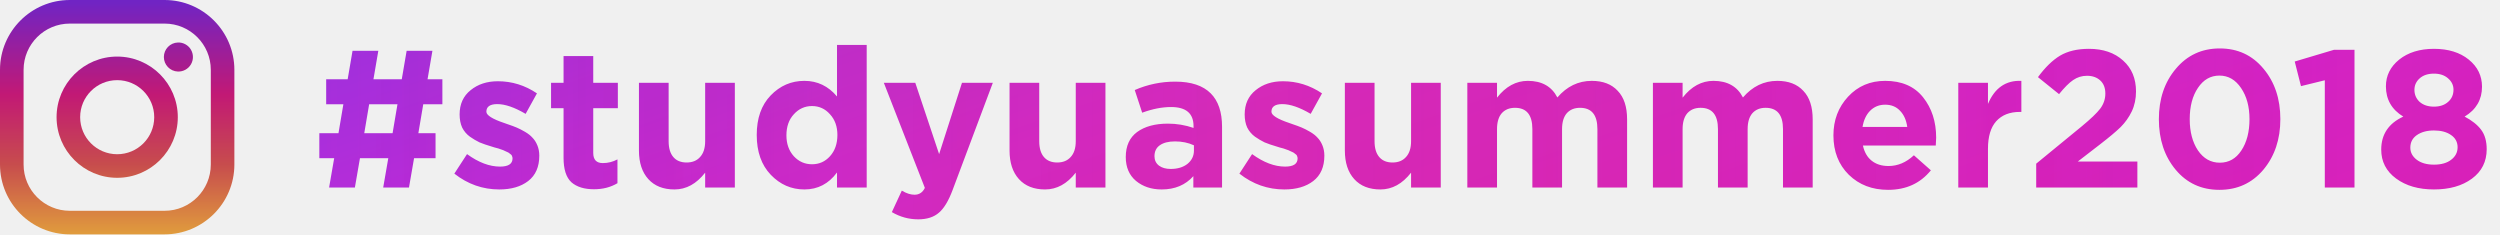
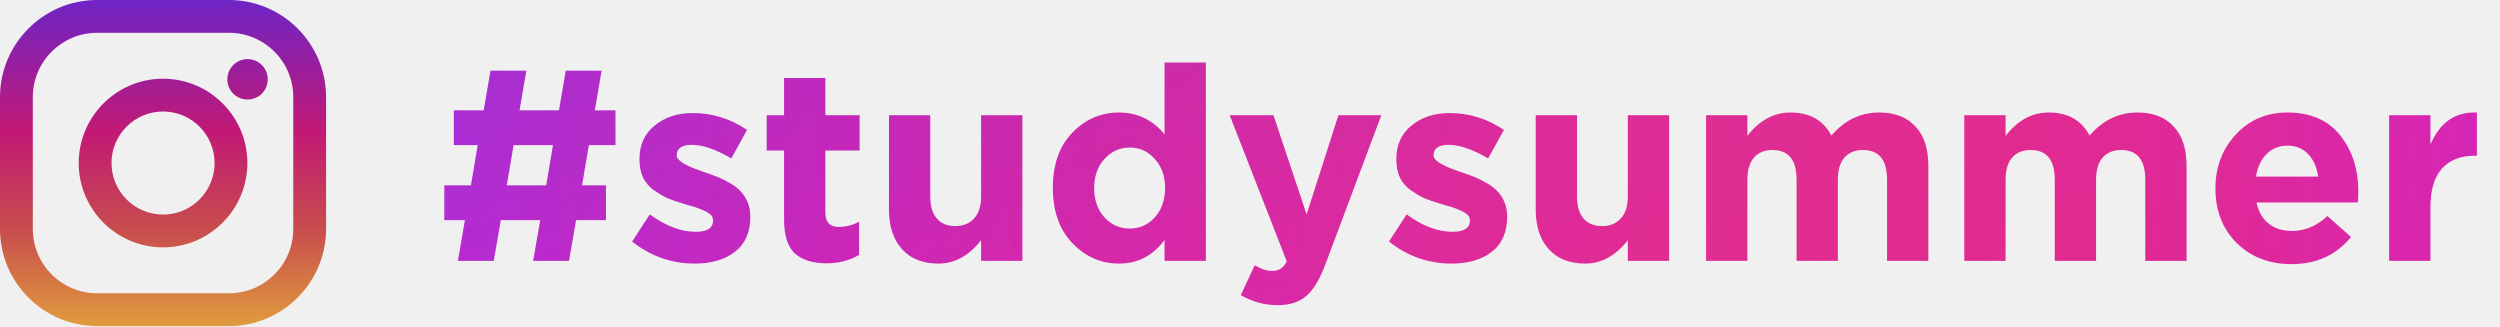
- <svg xmlns="http://www.w3.org/2000/svg" width="320" height="30" fill="none">
-   <mask id="a" width="279" height="24" x="40" y="5" mask-type="alpha" maskUnits="userSpaceOnUse">
-     <path fill="#3B5998" d="M42.125 24l.65-3.75h-1.9v-3.2h2.45l.625-3.7h-2.2v-3.2h2.75l.625-3.65h3.3l-.625 3.65h3.625l.625-3.65h3.3l-.625 3.65h1.9v3.2h-2.45l-.625 3.7h2.2v3.2H53L52.35 24h-3.3l.65-3.75h-3.625l-.65 3.75h-3.3zm4.5-6.95h3.625l.625-3.7H47.25l-.625 3.7zm17.28 7.2c-2.117 0-4.034-.675-5.75-2.025l1.625-2.5c1.466 1.067 2.875 1.6 4.225 1.6 1.067 0 1.6-.35 1.6-1.05a.67.67 0 0 0-.05-.25.437.437 0 0 0-.125-.225 1.163 1.163 0 0 0-.225-.175.838.838 0 0 0-.3-.175 1.828 1.828 0 0 0-.325-.15c-.083-.05-.209-.1-.375-.15a4.528 4.528 0 0 0-.425-.15 15.66 15.66 0 0 0-.475-.125c-.2-.067-.358-.117-.475-.15a14.355 14.355 0 0 1-1.45-.5 8.992 8.992 0 0 1-1.225-.725 3.226 3.226 0 0 1-1-1.175c-.217-.483-.325-1.042-.325-1.675 0-1.317.467-2.35 1.4-3.1.933-.767 2.1-1.15 3.5-1.15 1.8 0 3.467.517 5 1.55l-1.45 2.625c-1.417-.833-2.625-1.25-3.625-1.25-.934 0-1.4.325-1.4.975 0 .45.767.933 2.3 1.45.183.067.325.117.425.15.45.15.833.292 1.15.425.317.133.675.317 1.075.55.4.233.717.483.95.75.25.25.458.575.625.975.167.4.25.842.25 1.325 0 1.433-.475 2.517-1.425 3.25-.934.717-2.167 1.075-3.7 1.075zm12.13-.025c-1.25 0-2.217-.3-2.9-.9-.667-.617-1-1.658-1-3.125v-6.35h-1.6V10.6h1.6V7.175h3.8V10.6h3.15v3.25h-3.15v5.725c0 .867.408 1.3 1.225 1.3a3.87 3.87 0 0 0 1.875-.475v3.05c-.867.517-1.867.775-3 .775zm10.3.025c-1.433 0-2.55-.442-3.35-1.325-.8-.883-1.2-2.1-1.2-3.65V10.6h3.8v7.475c0 .883.2 1.558.6 2.025.4.467.967.7 1.7.7.734 0 1.309-.233 1.725-.7.434-.467.65-1.142.65-2.025V10.6h3.8V24h-3.8v-1.9c-1.116 1.433-2.425 2.15-3.925 2.15zm16.627 0c-1.667 0-3.1-.625-4.3-1.875-1.2-1.25-1.8-2.95-1.8-5.1 0-2.133.591-3.817 1.775-5.05 1.2-1.25 2.641-1.875 4.325-1.875 1.666 0 3.058.667 4.175 2v-6.6h3.8V24h-3.8v-1.925c-1.067 1.45-2.459 2.175-4.175 2.175zm-1.35-4.25c.633.683 1.408 1.025 2.325 1.025.916 0 1.683-.342 2.3-1.025.633-.7.95-1.608.95-2.725 0-1.083-.317-1.967-.95-2.65-.617-.7-1.384-1.05-2.3-1.05-.917 0-1.692.35-2.325 1.05-.634.683-.95 1.583-.95 2.7 0 1.083.316 1.975.95 2.675zm15.92 8.075c-1.2 0-2.325-.308-3.375-.925l1.275-2.75c.583.35 1.125.525 1.625.525.6 0 1.042-.292 1.325-.875l-5.25-13.45h4.025l3.05 9.125 2.925-9.125h3.95l-5.15 13.725c-.517 1.383-1.1 2.35-1.75 2.9-.65.567-1.533.85-2.65.85zm16.24-3.825c-1.433 0-2.55-.442-3.35-1.325-.8-.883-1.2-2.1-1.2-3.65V10.6h3.8v7.475c0 .883.2 1.558.6 2.025.4.467.967.7 1.7.7s1.308-.233 1.725-.7c.433-.467.65-1.142.65-2.025V10.6h3.8V24h-3.8v-1.9c-1.117 1.433-2.425 2.15-3.925 2.15zm14.926 0c-1.316 0-2.416-.367-3.3-1.1-.866-.733-1.3-1.75-1.3-3.05 0-1.417.484-2.483 1.45-3.2.984-.717 2.3-1.075 3.95-1.075 1.117 0 2.209.183 3.275.55v-.225c0-1.633-.958-2.45-2.875-2.45-1.15 0-2.383.242-3.7.725l-.95-2.9a12.803 12.803 0 0 1 5.2-1.075c2.017 0 3.525.5 4.525 1.5.967.967 1.45 2.392 1.45 4.275V24h-3.675v-1.45c-1.016 1.133-2.366 1.7-4.05 1.7zm1.15-2.625c.884 0 1.6-.217 2.15-.65.55-.45.825-1.017.825-1.7V18.6c-.716-.333-1.525-.5-2.425-.5-.833 0-1.483.167-1.95.5-.45.317-.675.783-.675 1.4 0 .5.192.9.575 1.2.384.283.884.425 1.5.425zm14.545 2.625c-2.117 0-4.033-.675-5.75-2.025l1.625-2.5c1.467 1.067 2.875 1.6 4.225 1.6 1.067 0 1.6-.35 1.6-1.05a.675.675 0 0 0-.05-.25.436.436 0 0 0-.125-.225 1.182 1.182 0 0 0-.225-.175.843.843 0 0 0-.3-.175 1.838 1.838 0 0 0-.325-.15c-.083-.05-.208-.1-.375-.15a4.518 4.518 0 0 0-.425-.15 15.903 15.903 0 0 0-.475-.125c-.2-.067-.358-.117-.475-.15a14.329 14.329 0 0 1-1.45-.5 8.998 8.998 0 0 1-1.225-.725 3.227 3.227 0 0 1-1-1.175c-.217-.483-.325-1.042-.325-1.675 0-1.317.467-2.35 1.4-3.1.933-.767 2.1-1.15 3.5-1.15 1.8 0 3.467.517 5 1.55l-1.45 2.625c-1.417-.833-2.625-1.25-3.625-1.25-.933 0-1.4.325-1.4.975 0 .45.767.933 2.3 1.45.183.067.325.117.425.15.45.15.833.292 1.15.425.317.133.675.317 1.075.55.4.233.717.483.95.75.25.25.458.575.625.975.167.4.25.842.25 1.325 0 1.433-.475 2.517-1.425 3.25-.933.717-2.167 1.075-3.7 1.075zm12.299 0c-1.433 0-2.55-.442-3.35-1.325-.8-.883-1.2-2.1-1.2-3.65V10.6h3.8v7.475c0 .883.2 1.558.6 2.025.4.467.967.7 1.7.7s1.308-.233 1.725-.7c.433-.467.65-1.142.65-2.025V10.6h3.8V24h-3.8v-1.9c-1.117 1.433-2.425 2.15-3.925 2.15zm11.126-.25V10.6h3.8v1.9c1.117-1.433 2.433-2.15 3.95-2.15 1.783 0 3.042.708 3.775 2.125 1.217-1.417 2.683-2.125 4.4-2.125 1.433 0 2.542.425 3.325 1.275.8.833 1.2 2.05 1.2 3.65V24h-3.8v-7.475c0-1.817-.742-2.725-2.225-2.725-.717 0-1.283.233-1.7.7-.4.467-.6 1.142-.6 2.025V24h-3.8v-7.475c0-1.817-.742-2.725-2.225-2.725-.717 0-1.283.233-1.7.7-.4.467-.6 1.142-.6 2.025V24h-3.8zm23.755 0V10.6h3.8v1.9c1.117-1.433 2.433-2.15 3.95-2.15 1.783 0 3.042.708 3.775 2.125 1.217-1.417 2.683-2.125 4.4-2.125 1.433 0 2.542.425 3.325 1.275.8.833 1.2 2.05 1.2 3.65V24h-3.8v-7.475c0-1.817-.742-2.725-2.225-2.725-.717 0-1.283.233-1.7.7-.4.467-.6 1.142-.6 2.025V24h-3.8v-7.475c0-1.817-.742-2.725-2.225-2.725-.717 0-1.283.233-1.7.7-.4.467-.6 1.142-.6 2.025V24h-3.8zm30.105.3c-2.033 0-3.708-.642-5.025-1.925-1.317-1.3-1.975-2.983-1.975-5.05 0-1.95.625-3.6 1.875-4.95s2.833-2.025 4.75-2.025c2.117 0 3.733.7 4.85 2.1 1.117 1.4 1.675 3.125 1.675 5.175 0 .2-.017.533-.05 1h-9.325c.183.85.558 1.5 1.125 1.95.567.45 1.283.675 2.15.675 1.183 0 2.267-.458 3.25-1.375l2.175 1.925c-1.35 1.667-3.175 2.5-5.475 2.5zm-3.275-8.05h5.725c-.117-.867-.425-1.558-.925-2.075-.483-.517-1.117-.775-1.9-.775-.767 0-1.408.258-1.925.775-.5.5-.825 1.192-.975 2.075zM250.66 24V10.6h3.8v2.7c.867-2.05 2.292-3.033 4.275-2.95v3.975h-.2c-1.3 0-2.308.4-3.025 1.2-.7.783-1.05 1.958-1.05 3.525V24h-3.8zm9.974 0v-3.05l5.825-4.775c1.15-.95 1.942-1.708 2.375-2.275.434-.583.65-1.225.65-1.925 0-.717-.216-1.275-.65-1.675-.433-.4-1-.6-1.7-.6-.65 0-1.241.183-1.775.55-.516.35-1.116.95-1.8 1.8l-2.7-2.175c.917-1.25 1.859-2.167 2.825-2.75.984-.583 2.217-.875 3.7-.875 1.817 0 3.275.5 4.375 1.5 1.1.983 1.65 2.3 1.65 3.95 0 .95-.183 1.808-.55 2.575a7.38 7.38 0 0 1-1.425 2c-.583.567-1.458 1.3-2.625 2.2l-2.85 2.2h7.625V24h-12.95zm29.076-2.275c-1.45 1.717-3.325 2.575-5.625 2.575s-4.166-.858-5.6-2.575c-1.433-1.717-2.15-3.875-2.15-6.475 0-2.583.725-4.733 2.175-6.45 1.45-1.733 3.325-2.6 5.625-2.6 2.284 0 4.142.858 5.575 2.575 1.45 1.717 2.175 3.875 2.175 6.475 0 2.583-.725 4.742-2.175 6.475zm-8.375-2.475c.717 1.05 1.65 1.575 2.8 1.575s2.067-.517 2.75-1.55c.7-1.05 1.05-2.392 1.05-4.025 0-1.6-.358-2.925-1.075-3.975-.716-1.067-1.641-1.6-2.775-1.6-1.133 0-2.05.525-2.75 1.575-.7 1.033-1.05 2.367-1.05 4 0 1.617.35 2.95 1.05 4zm16.24 4.75V10.275l-3.05.75-.8-3.15 5.025-1.5h2.625V24h-3.8zm13.972.25c-1.967 0-3.583-.467-4.85-1.4-1.267-.933-1.9-2.167-1.9-3.7 0-1.95.942-3.358 2.825-4.225-1.483-.9-2.225-2.192-2.225-3.875 0-1.367.567-2.508 1.7-3.425 1.15-.917 2.633-1.375 4.45-1.375 1.833 0 3.317.458 4.45 1.375s1.7 2.075 1.7 3.475c0 1.65-.742 2.925-2.225 3.825.95.5 1.658 1.067 2.125 1.7.467.633.7 1.458.7 2.475 0 1.583-.633 2.842-1.9 3.775-1.25.917-2.867 1.375-4.85 1.375zm-1.825-11.2c.467.4 1.075.6 1.825.6s1.35-.2 1.8-.6c.467-.4.7-.925.7-1.575 0-.567-.233-1.05-.7-1.45-.45-.4-1.05-.6-1.8-.6-.767 0-1.375.2-1.825.6-.45.4-.675.892-.675 1.475 0 .617.225 1.133.675 1.55zm1.825 8.025c.933 0 1.667-.208 2.2-.625.55-.417.825-.95.825-1.6 0-.667-.283-1.192-.85-1.575-.55-.383-1.275-.575-2.175-.575-.9 0-1.633.2-2.2.6-.55.383-.825.917-.825 1.6 0 .617.275 1.133.825 1.55.55.417 1.283.625 2.2.625z" />
+ <svg xmlns="http://www.w3.org/2000/svg" width="230" height="30" fill="none">
+   <mask id="a" width="188" height="24" x="40" y="5" mask-type="alpha" maskUnits="userSpaceOnUse">
+     <path fill="#475993" d="M42.125 24l.65-3.75h-1.9v-3.2h2.45l.625-3.7h-2.2v-3.2h2.75l.625-3.65h3.3l-.625 3.65h3.625l.625-3.65h3.3l-.625 3.65h1.9v3.2h-2.45l-.625 3.7h2.2v3.2H53L52.35 24h-3.3l.65-3.75h-3.625l-.65 3.75h-3.3zm4.5-6.95h3.625l.625-3.7H47.25l-.625 3.7zm17.28 7.2c-2.117 0-4.033-.675-5.75-2.025l1.625-2.5c1.467 1.067 2.875 1.6 4.225 1.6 1.067 0 1.6-.35 1.6-1.05 0-.083-.017-.167-.05-.25-.017-.083-.058-.158-.125-.225-.067-.067-.142-.125-.225-.175-.067-.067-.167-.125-.3-.175-.117-.067-.225-.117-.325-.15-.083-.05-.208-.1-.375-.15-.167-.067-.308-.117-.425-.15-.117-.033-.275-.075-.475-.125-.2-.067-.358-.117-.475-.15-.567-.167-1.05-.333-1.45-.5-.383-.183-.792-.425-1.225-.725-.433-.317-.767-.708-1-1.175-.217-.483-.325-1.042-.325-1.675 0-1.317.467-2.35 1.4-3.1.933-.767 2.1-1.15 3.5-1.15 1.8 0 3.467.517 5 1.55l-1.45 2.625c-1.417-.833-2.625-1.25-3.625-1.25-.933 0-1.4.325-1.4.975 0 .45.767.933 2.3 1.45.183.067.325.117.425.15.45.15.833.292 1.15.425.317.133.675.317 1.075.55.4.233.717.483.95.75.25.25.458.575.625.975.167.4.25.842.25 1.325 0 1.433-.475 2.517-1.425 3.25-.933.717-2.167 1.075-3.7 1.075zm12.13-.025c-1.25 0-2.217-.3-2.9-.9-.667-.617-1-1.658-1-3.125v-6.35h-1.6V10.6h1.6V7.175h3.8V10.6h3.15v3.25h-3.15v5.725c0 .867.408 1.3 1.225 1.3.667 0 1.292-.158 1.875-.475v3.05c-.867.517-1.867.775-3 .775zm10.301.025c-1.433 0-2.55-.442-3.35-1.325-.8-.883-1.2-2.1-1.2-3.65V10.6h3.8v7.475c0 .883.2 1.558.6 2.025.4.467.967.7 1.7.7.733 0 1.308-.233 1.725-.7.433-.467.65-1.142.65-2.025V10.6h3.8V24h-3.8v-1.9c-1.117 1.433-2.425 2.15-3.925 2.15zm16.627 0c-1.667 0-3.1-.625-4.3-1.875-1.2-1.25-1.8-2.95-1.8-5.1 0-2.133.592-3.817 1.775-5.05 1.2-1.25 2.641-1.875 4.325-1.875 1.666 0 3.058.667 4.175 2v-6.6h3.8V24h-3.8v-1.925c-1.067 1.45-2.459 2.175-4.175 2.175zm-1.35-4.25c.633.683 1.408 1.025 2.325 1.025.916 0 1.683-.342 2.3-1.025.633-.7.95-1.608.95-2.725 0-1.083-.317-1.967-.95-2.65-.617-.7-1.384-1.05-2.3-1.05-.917 0-1.692.35-2.325 1.05-.634.683-.95 1.583-.95 2.7 0 1.083.316 1.975.95 2.675zm15.92 8.075c-1.2 0-2.325-.308-3.375-.925l1.275-2.75c.583.35 1.125.525 1.625.525.6 0 1.042-.292 1.325-.875l-5.25-13.45h4.025l3.05 9.125 2.925-9.125h3.95l-5.15 13.725c-.517 1.383-1.1 2.35-1.75 2.9-.65.567-1.533.85-2.65.85zm16.002-3.825c-2.117 0-4.034-.675-5.75-2.025l1.625-2.5c1.466 1.067 2.875 1.6 4.225 1.6 1.066 0 1.6-.35 1.6-1.05 0-.083-.017-.167-.05-.25-.017-.083-.059-.158-.125-.225-.067-.067-.142-.125-.225-.175-.067-.067-.167-.125-.3-.175-.117-.067-.225-.117-.325-.15-.084-.05-.209-.1-.375-.15-.167-.067-.309-.117-.425-.15-.117-.033-.275-.075-.475-.125-.2-.067-.359-.117-.475-.15-.567-.167-1.05-.333-1.45-.5-.384-.183-.792-.425-1.225-.725-.434-.317-.767-.708-1-1.175-.217-.483-.325-1.042-.325-1.675 0-1.317.466-2.35 1.4-3.1.933-.767 2.1-1.15 3.5-1.15 1.8 0 3.466.517 5 1.55l-1.45 2.625c-1.417-.833-2.625-1.25-3.625-1.25-.934 0-1.4.325-1.4.975 0 .45.766.933 2.3 1.45.183.067.325.117.425.15.45.15.833.292 1.15.425.316.133.675.317 1.075.55.4.233.716.483.95.75.25.25.458.575.625.975.166.4.25.842.25 1.325 0 1.433-.475 2.517-1.425 3.25-.934.717-2.167 1.075-3.7 1.075zm12.299 0c-1.434 0-2.55-.442-3.35-1.325-.8-.883-1.2-2.1-1.2-3.65V10.6h3.8v7.475c0 .883.2 1.558.6 2.025.4.467.966.7 1.7.7.733 0 1.308-.233 1.725-.7.433-.467.65-1.142.65-2.025V10.6h3.8V24h-3.8v-1.9c-1.117 1.433-2.425 2.15-3.925 2.15zm11.126-.25V10.6h3.8v1.9c1.116-1.433 2.433-2.15 3.95-2.15 1.783 0 3.041.708 3.775 2.125 1.216-1.417 2.683-2.125 4.4-2.125 1.433 0 2.541.425 3.325 1.275.8.833 1.2 2.05 1.2 3.65V24h-3.8v-7.475c0-1.817-.742-2.725-2.225-2.725-.717 0-1.284.233-1.7.7-.4.467-.6 1.142-.6 2.025V24h-3.8v-7.475c0-1.817-.742-2.725-2.225-2.725-.717 0-1.284.233-1.7.7-.4.467-.6 1.142-.6 2.025V24h-3.8zm23.755 0V10.6h3.8v1.9c1.116-1.433 2.433-2.15 3.95-2.15 1.783 0 3.041.708 3.775 2.125 1.216-1.417 2.683-2.125 4.4-2.125 1.433 0 2.541.425 3.325 1.275.8.833 1.2 2.05 1.2 3.65V24h-3.8v-7.475c0-1.817-.742-2.725-2.225-2.725-.717 0-1.284.233-1.7.7-.4.467-.6 1.142-.6 2.025V24h-3.8v-7.475c0-1.817-.742-2.725-2.225-2.725-.717 0-1.284.233-1.7.7-.4.467-.6 1.142-.6 2.025V24h-3.8zm30.105.3c-2.034 0-3.709-.642-5.025-1.925-1.317-1.3-1.975-2.983-1.975-5.05 0-1.95.625-3.6 1.875-4.95s2.833-2.025 4.75-2.025c2.116 0 3.733.7 4.85 2.1 1.116 1.4 1.675 3.125 1.675 5.175 0 .2-.017.533-.05 1h-9.325c.183.85.558 1.5 1.125 1.95.566.45 1.283.675 2.15.675 1.183 0 2.266-.458 3.25-1.375l2.175 1.925c-1.35 1.667-3.175 2.5-5.475 2.5zm-3.275-8.05h5.725c-.117-.867-.425-1.558-.925-2.075-.484-.517-1.117-.775-1.9-.775-.767 0-1.409.258-1.925.775-.5.5-.825 1.192-.975 2.075zM219.801 24V10.6h3.8v2.7c.866-2.05 2.291-3.033 4.275-2.95v3.975h-.2c-1.3 0-2.309.4-3.025 1.2-.7.783-1.05 1.958-1.05 3.525V24h-3.8z" />
  </mask>
  <g mask="url(#a)">
-     <path fill="url(#paint0_angular)" fill-rule="evenodd" d="M229.663-112.625c29.232 0 43.844 0 59.58 4.974a61.84 61.84 0 0 1 36.963 36.963c4.974 15.733 4.974 30.35 4.974 59.58v88.145c0 29.232 0 43.845-4.974 59.581a61.832 61.832 0 0 1-36.963 36.96c-15.736 4.977-30.348 4.977-59.58 4.977h-88.145c-29.233 0-43.847 0-59.58-4.977a61.834 61.834 0 0 1-36.964-36.96C40 120.882 40 106.269 40 77.038v-88.146c0-29.23 0-43.847 4.974-59.58a61.841 61.841 0 0 1 36.963-36.963c15.734-4.974 30.348-4.974 59.581-4.974h88.145z" clip-rule="evenodd" filter="url(#filter0_f)" opacity=".6" />
-     <path fill="#fff" fill-rule="evenodd" d="M229.663-124c29.232 0 43.844 0 59.58 4.974a61.841 61.841 0 0 1 36.963 36.963c4.974 15.734 4.974 30.35 4.974 59.58v88.146c0 29.232 0 43.844-4.974 59.58a61.827 61.827 0 0 1-36.963 36.96c-15.736 4.977-30.348 4.977-59.58 4.977h-88.145c-29.233 0-43.847 0-59.58-4.977a61.828 61.828 0 0 1-36.964-36.96C40 109.507 40 94.895 40 65.663v-88.145c0-29.23 0-43.847 4.974-59.58a61.842 61.842 0 0 1 36.963-36.964C97.671-124 112.285-124 141.518-124h88.145z" clip-rule="evenodd" />
+     <path fill="url(#paint0_angular)" fill-rule="evenodd" d="M229.663-112.626c29.232 0 43.844 0 59.58 4.975 17.18 6.253 30.71 19.783 36.963 36.962 4.974 15.733 4.974 30.351 4.974 59.58v88.145c0 29.232 0 43.844-4.974 59.58-6.253 17.18-19.783 30.71-36.963 36.961-15.736 4.977-30.348 4.977-59.58 4.977h-88.145c-29.233 0-43.847 0-59.581-4.977-17.18-6.251-30.71-19.781-36.963-36.961C40 120.881 40 106.269 40 77.037v-88.145c0-29.23 0-43.847 4.974-59.58 6.253-17.18 19.783-30.709 36.963-36.962 15.733-4.975 30.348-4.975 59.581-4.975h88.145z" clip-rule="evenodd" filter="url(#filter0_f)" opacity=".6" />
+     <path fill="#fff" fill-rule="evenodd" d="M229.663-124c29.232 0 43.844 0 59.58 4.974 17.18 6.253 30.71 19.784 36.963 36.963 4.974 15.733 4.974 30.351 4.974 59.58v88.145c0 29.232 0 43.844-4.974 59.58-6.253 17.18-19.783 30.71-36.963 36.96-15.736 4.977-30.348 4.977-59.58 4.977h-88.145c-29.233 0-43.847 0-59.581-4.977-17.18-6.25-30.71-19.78-36.963-36.96C40 109.507 40 94.895 40 65.663v-88.145c0-29.23 0-43.847 4.974-59.58 6.253-17.18 19.783-30.71 36.963-36.963C97.671-124 112.285-124 141.518-124h88.145z" clip-rule="evenodd" />
    <mask id="b" width="292" height="292" x="40" y="-124" mask-type="alpha" maskUnits="userSpaceOnUse">
-       <path fill="#fff" fill-rule="evenodd" d="M229.663-124c29.232 0 43.844 0 59.58 4.974a61.841 61.841 0 0 1 36.963 36.963c4.974 15.734 4.974 30.35 4.974 59.58v88.146c0 29.232 0 43.844-4.974 59.58a61.827 61.827 0 0 1-36.963 36.96c-15.736 4.977-30.348 4.977-59.58 4.977h-88.145c-29.233 0-43.847 0-59.58-4.977a61.828 61.828 0 0 1-36.964-36.96C40 109.507 40 94.895 40 65.663v-88.145c0-29.23 0-43.847 4.974-59.58a61.842 61.842 0 0 1 36.963-36.964C97.671-124 112.285-124 141.518-124h88.145z" clip-rule="evenodd" />
+       <path fill="#fff" fill-rule="evenodd" d="M229.663-124c29.232 0 43.844 0 59.58 4.974 17.18 6.253 30.71 19.784 36.963 36.963 4.974 15.733 4.974 30.351 4.974 59.58v88.145c0 29.232 0 43.844-4.974 59.58-6.253 17.18-19.783 30.71-36.963 36.96-15.736 4.977-30.348 4.977-59.58 4.977h-88.145c-29.233 0-43.847 0-59.581-4.977-17.18-6.25-30.71-19.78-36.963-36.96C40 109.507 40 94.895 40 65.663v-88.145c0-29.23 0-43.847 4.974-59.58 6.253-17.18 19.783-30.71 36.963-36.963C97.671-124 112.285-124 141.518-124h88.145z" clip-rule="evenodd" />
    </mask>
    <g mask="url(#b)">
      <path fill="url(#paint1_linear)" d="M40-124h291.18v291.18H40z" />
-       <path fill="#FF1E48" fill-rule="evenodd" d="M136.397 311.064c86.846 0 157.248-70.402 157.248-157.248 0-86.847-70.402-157.25-157.248-157.25-86.846 0-157.25 70.403-157.25 157.25 0 86.846 70.404 157.248 157.25 157.248z" clip-rule="evenodd" filter="url(#filter1_f)" />
+       <path fill="#FF1E48" fill-rule="evenodd" d="M136.397 311.064c86.846 0 157.248-70.402 157.248-157.248 0-86.847-70.402-157.249-157.248-157.249-86.846 0-157.249 70.403-157.249 157.249 0 86.846 70.403 157.248 157.249 157.248z" clip-rule="evenodd" filter="url(#filter1_f)" />
      <path fill="#D71C92" fill-rule="evenodd" d="M170.235 190.469c71.927 0 130.235-58.308 130.235-130.235 0-71.927-58.308-130.235-130.235-130.235C98.308-70.001 40-11.693 40 60.234c0 71.927 58.308 130.235 130.235 130.235z" clip-rule="evenodd" filter="url(#filter2_f)" />
-       <path fill="#FE6127" fill-rule="evenodd" d="M160.567 265.567c70.67 0 127.96-57.29 127.96-127.96 0-70.67-57.29-127.96-127.96-127.96-70.67 0-127.96 57.29-127.96 127.96 0 70.67 57.29 127.96 127.96 127.96z" clip-rule="evenodd" filter="url(#filter3_f)" />
-       <path fill="#FEE990" fill-rule="evenodd" d="M133.592 285.547c54.966 0 99.524-44.559 99.524-99.525 0-54.966-44.558-99.524-99.524-99.524s-99.525 44.558-99.525 99.524 44.559 99.525 99.525 99.525z" clip-rule="evenodd" filter="url(#filter4_f)" opacity=".655" />
-       <path fill="#FEE990" fill-rule="evenodd" d="M134.975 272.96c41.46 0 75.07-33.61 75.07-75.07 0-41.46-33.61-75.07-75.07-75.07-41.46 0-75.07 33.61-75.07 75.07 0 41.46 33.61 75.07 75.07 75.07z" clip-rule="evenodd" filter="url(#filter5_f)" />
-       <path fill="#FE2746" fill-rule="evenodd" d="M198.102 101.779c26.697 0 48.34-21.643 48.34-48.34 0-26.699-21.643-48.341-48.34-48.341-26.698 0-48.341 21.642-48.341 48.34 0 26.698 21.643 48.341 48.341 48.341z" clip-rule="evenodd" filter="url(#filter6_f)" />
+       <path fill="#FE6127" fill-rule="evenodd" d="M160.567 265.567c70.67 0 127.96-57.289 127.96-127.96 0-70.67-57.29-127.96-127.96-127.96-70.67 0-127.96 57.29-127.96 127.96 0 70.671 57.29 127.96 127.96 127.96z" clip-rule="evenodd" filter="url(#filter3_f)" />
+       <path fill="#FEE990" fill-rule="evenodd" d="M133.592 285.547c54.966 0 99.524-44.559 99.524-99.525 0-54.966-44.558-99.524-99.524-99.524-54.966 0-99.525 44.558-99.525 99.524 0 54.966 44.559 99.525 99.525 99.525z" clip-rule="evenodd" filter="url(#filter4_f)" opacity=".655" />
+       <path fill="#FEE990" fill-rule="evenodd" d="M134.975 272.96c41.46 0 75.07-33.61 75.07-75.07 0-41.46-33.61-75.069-75.07-75.069-41.46 0-75.07 33.609-75.07 75.069s33.61 75.07 75.07 75.07z" clip-rule="evenodd" filter="url(#filter5_f)" />
+       <path fill="#FE2746" fill-rule="evenodd" d="M198.102 101.779c26.698 0 48.34-21.643 48.34-48.341 0-26.698-21.642-48.34-48.34-48.34-26.698 0-48.341 21.643-48.341 48.34 0 26.698 21.643 48.341 48.341 48.341z" clip-rule="evenodd" filter="url(#filter6_f)" />
    </g>
  </g>
-   <path fill="url(#paint2_linear)" d="M21.063 0H8.937C4.01 0 0 4.01 0 8.937v12.126C0 25.99 4.01 30 8.937 30h12.126C25.99 30 30 25.99 30 21.063V8.937C30 4.01 25.99 0 21.063 0zm5.919 21.063a5.92 5.92 0 0 1-5.92 5.919H8.938a5.92 5.92 0 0 1-5.919-5.92V8.938a5.92 5.92 0 0 1 5.92-5.919h12.125a5.92 5.92 0 0 1 5.919 5.92v12.125z" />
-   <path fill="url(#paint3_linear)" d="M15 7.241c-4.278 0-7.759 3.48-7.759 7.76 0 4.278 3.48 7.758 7.76 7.758 4.278 0 7.758-3.48 7.758-7.759 0-4.278-3.48-7.759-7.759-7.759zm0 12.5a4.741 4.741 0 1 1 0-9.482 4.741 4.741 0 0 1 0 9.482z" />
-   <path fill="url(#paint4_linear)" d="M22.774 9.158a1.86 1.86 0 1 0 0-3.718 1.86 1.86 0 0 0 0 3.718z" />
+   <path fill="url(#paint2_linear)" d="M21.063 0H8.937C4.009 0 0 4.009 0 8.937V21.063C0 25.991 4.009 30 8.937 30H21.063C25.991 30 30 25.991 30 21.063V8.937C30 4.009 25.991 0 21.063 0zm5.919 21.063c0 3.269-2.65 5.919-5.919 5.919H8.937c-3.269 0-5.919-2.65-5.919-5.919V8.937c0-3.269 2.65-5.919 5.919-5.919H21.063c3.269 0 5.919 2.65 5.919 5.919V21.063z" />
+   <path fill="url(#paint3_linear)" d="M15 7.241c-4.278 0-7.759 3.481-7.759 7.759s3.481 7.759 7.759 7.759c4.278 0 7.759-3.481 7.759-7.759 0-4.278-3.481-7.759-7.759-7.759zm0 12.5c-2.618 0-4.741-2.123-4.741-4.741 0-2.618 2.123-4.741 4.741-4.741 2.619 0 4.741 2.123 4.741 4.741s-2.123 4.741-4.741 4.741z" />
+   <path fill="url(#paint4_linear)" d="M22.774 9.158c1.027 0 1.859-.832 1.859-1.859 0-1.027-.833-1.859-1.859-1.859s-1.859.832-1.859 1.859c0 1.027.832 1.859 1.859 1.859z" />
  <defs>
    <filter id="filter0_f" width="417.819" height="417.819" x="-23.319" y="-175.945" color-interpolation-filters="sRGB" filterUnits="userSpaceOnUse">
      <feFlood flood-opacity="0" result="BackgroundImageFix" />
      <feBlend in="SourceGraphic" in2="BackgroundImageFix" mode="normal" result="shape" />
      <feGaussianBlur result="effect1_foregroundBlur" stdDeviation="31.66" />
    </filter>
    <filter id="filter1_f" width="586.326" height="586.326" x="-156.766" y="-139.347" color-interpolation-filters="sRGB" filterUnits="userSpaceOnUse">
      <feFlood flood-opacity="0" result="BackgroundImageFix" />
      <feBlend in="SourceGraphic" in2="BackgroundImageFix" mode="normal" result="shape" />
      <feGaussianBlur result="effect1_foregroundBlur" stdDeviation="67.957" />
    </filter>
    <filter id="filter2_f" width="532.298" height="532.298" x="-95.914" y="-205.915" color-interpolation-filters="sRGB" filterUnits="userSpaceOnUse">
      <feFlood flood-opacity="0" result="BackgroundImageFix" />
      <feBlend in="SourceGraphic" in2="BackgroundImageFix" mode="normal" result="shape" />
      <feGaussianBlur result="effect1_foregroundBlur" stdDeviation="67.957" />
    </filter>
    <filter id="filter3_f" width="527.748" height="527.748" x="-103.307" y="-126.267" color-interpolation-filters="sRGB" filterUnits="userSpaceOnUse">
      <feFlood flood-opacity="0" result="BackgroundImageFix" />
      <feBlend in="SourceGraphic" in2="BackgroundImageFix" mode="normal" result="shape" />
      <feGaussianBlur result="effect1_foregroundBlur" stdDeviation="67.957" />
    </filter>
    <filter id="filter4_f" width="470.877" height="470.877" x="-101.847" y="-49.416" color-interpolation-filters="sRGB" filterUnits="userSpaceOnUse">
      <feFlood flood-opacity="0" result="BackgroundImageFix" />
      <feBlend in="SourceGraphic" in2="BackgroundImageFix" mode="normal" result="shape" />
      <feGaussianBlur result="effect1_foregroundBlur" stdDeviation="67.957" />
    </filter>
    <filter id="filter5_f" width="363.364" height="363.364" x="-46.707" y="16.208" color-interpolation-filters="sRGB" filterUnits="userSpaceOnUse">
      <feFlood flood-opacity="0" result="BackgroundImageFix" />
      <feBlend in="SourceGraphic" in2="BackgroundImageFix" mode="normal" result="shape" />
      <feGaussianBlur result="effect1_foregroundBlur" stdDeviation="53.306" />
    </filter>
    <filter id="filter6_f" width="309.906" height="309.906" x="43.149" y="-101.515" color-interpolation-filters="sRGB" filterUnits="userSpaceOnUse">
      <feFlood flood-opacity="0" result="BackgroundImageFix" />
      <feBlend in="SourceGraphic" in2="BackgroundImageFix" mode="normal" result="shape" />
      <feGaussianBlur result="effect1_foregroundBlur" stdDeviation="53.306" />
    </filter>
-     <radialGradient id="paint0_angular" cx="0" cy="0" r="1" gradientTransform="translate(185.59 32.965) scale(145.59)" gradientUnits="userSpaceOnUse">
+     <radialGradient id="paint0_angular" cx="0" cy="0" r="1" gradientTransform="translate(185.59 32.9644) scale(145.59)" gradientUnits="userSpaceOnUse">
      <stop stop-color="#D920A8" />
      <stop offset=".1" stop-color="#F32A5A" />
      <stop offset=".397" stop-color="#FEE38B" />
      <stop offset=".634" stop-color="#2B49F4" />
    </radialGradient>
    <linearGradient id="paint1_linear" x1="35.284" x2="145.754" y1="-94.46" y2="222.415" gradientUnits="userSpaceOnUse">
      <stop stop-color="#2B4AF4" />
      <stop offset=".411" stop-color="#C928DD" />
      <stop offset="1" stop-color="#F61372" />
    </linearGradient>
    <linearGradient id="paint2_linear" x1="15" x2="15" y1="29.913" y2=".233" gradientUnits="userSpaceOnUse">
      <stop stop-color="#E09B3D" />
      <stop offset=".3" stop-color="#C74C4D" />
      <stop offset=".6" stop-color="#C21975" />
      <stop offset="1" stop-color="#7024C4" />
    </linearGradient>
    <linearGradient id="paint3_linear" x1="15" x2="15" y1="29.913" y2=".233" gradientUnits="userSpaceOnUse">
      <stop stop-color="#E09B3D" />
      <stop offset=".3" stop-color="#C74C4D" />
      <stop offset=".6" stop-color="#C21975" />
      <stop offset="1" stop-color="#7024C4" />
    </linearGradient>
    <linearGradient id="paint4_linear" x1="22.774" x2="22.774" y1="29.913" y2=".233" gradientUnits="userSpaceOnUse">
      <stop stop-color="#E09B3D" />
      <stop offset=".3" stop-color="#C74C4D" />
      <stop offset=".6" stop-color="#C21975" />
      <stop offset="1" stop-color="#7024C4" />
    </linearGradient>
  </defs>
</svg>
